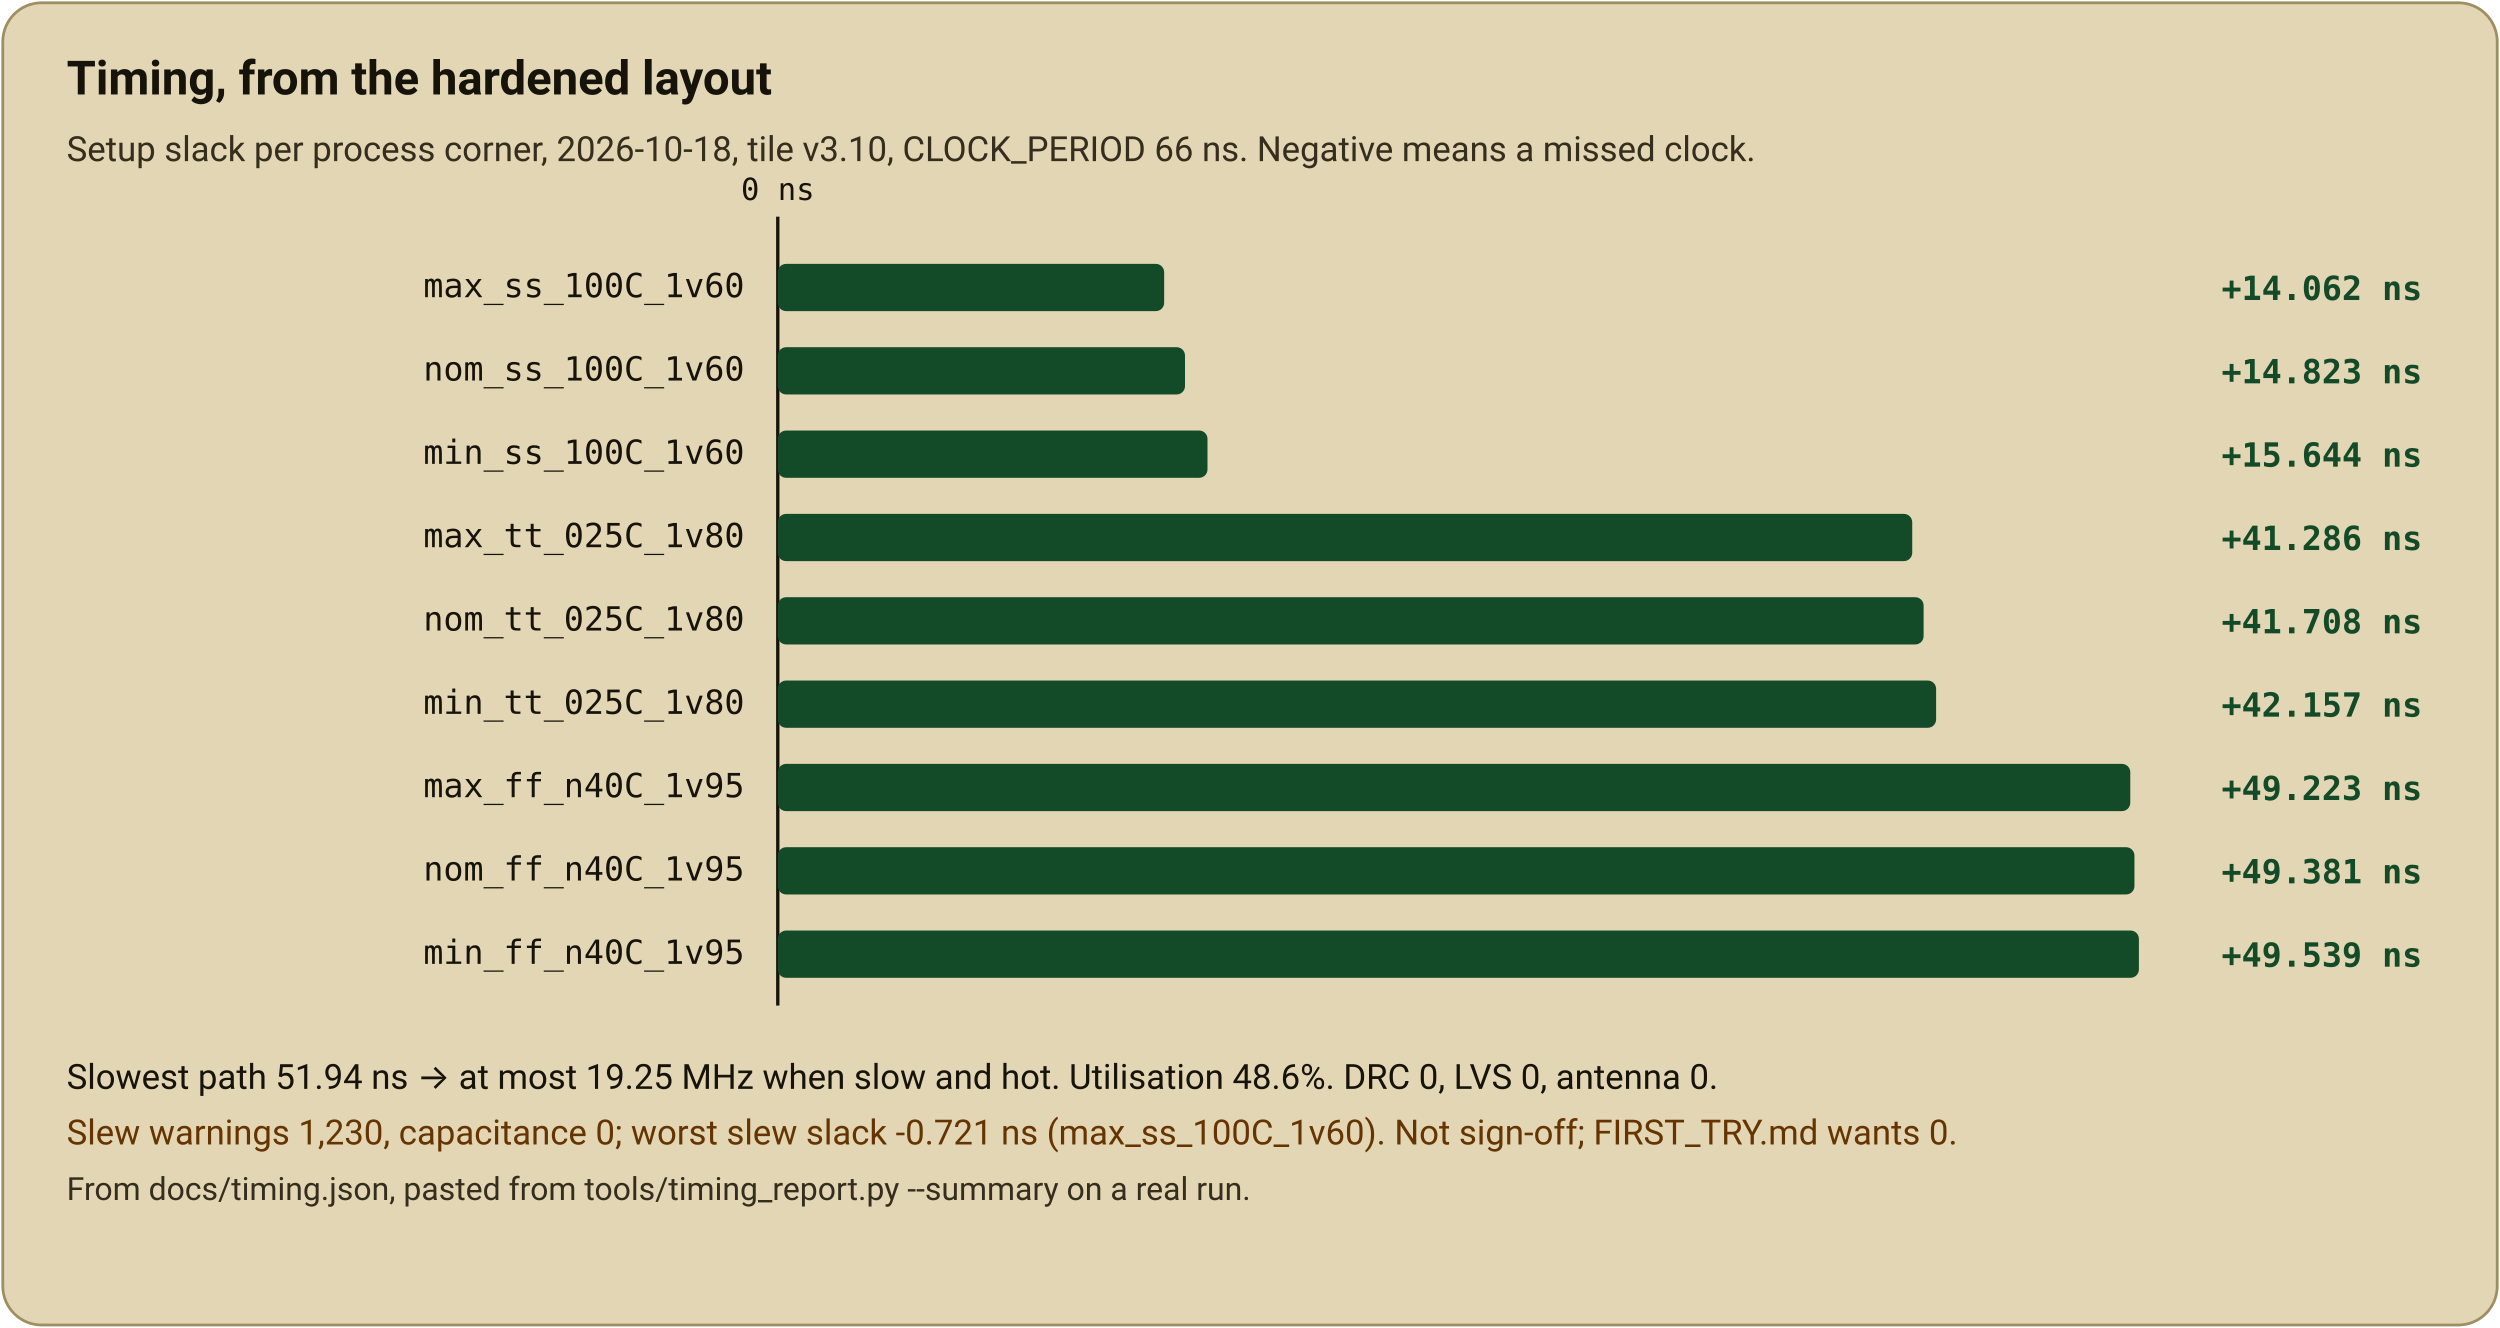
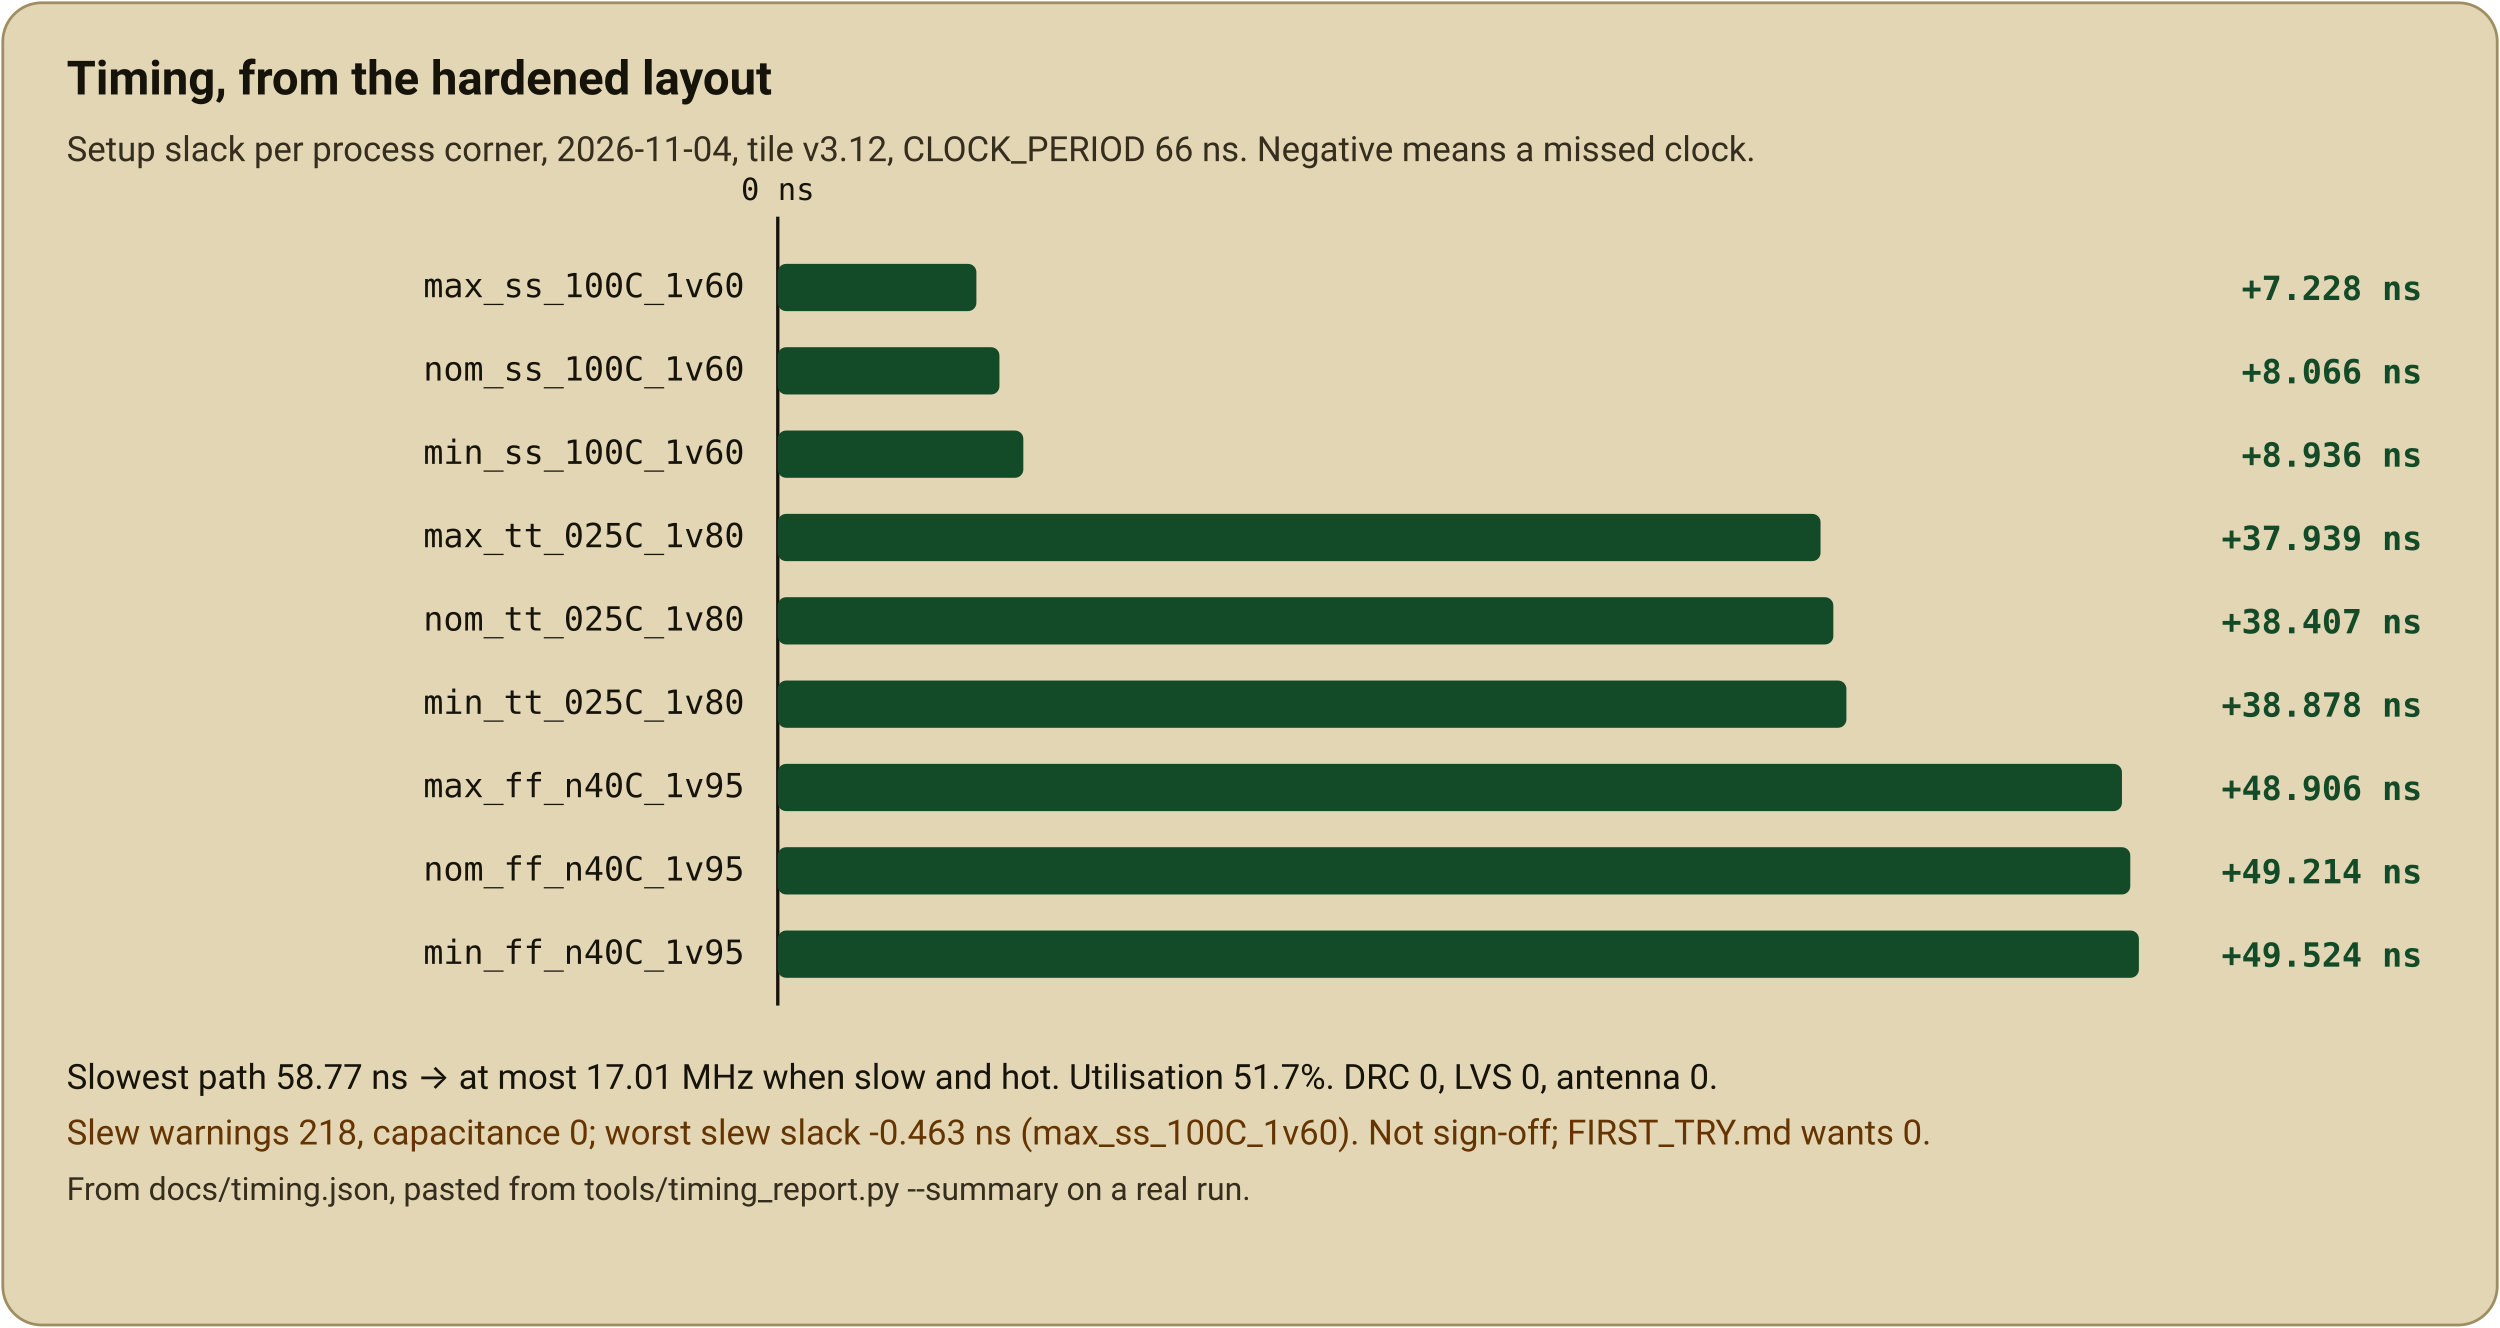
<svg xmlns="http://www.w3.org/2000/svg" viewBox="0 0 900 478" width="900" height="478" role="img" aria-label="Timing, from the hardened layout">
  <rect x="1" y="1" width="898" height="476" rx="14" fill="#e2d6b4" stroke="#9e8e62" />
  <text x="24" y="34" style="font-family:ui-sans-serif,system-ui,-apple-system,'Segoe UI',Roboto,sans-serif;font-size:17px;font-weight:700" fill="#16130b">Timing, from the hardened layout</text>
-   <text x="24" y="58" style="font-family:ui-sans-serif,system-ui,-apple-system,'Segoe UI',Roboto,sans-serif;font-size:12.5px" fill="#352d1d">Setup slack per process corner, 2026-10-18, tile v3.10, CLOCK_PERIOD 66 ns. Negative means a missed clock.</text>
+   <text x="24" y="58" style="font-family:ui-sans-serif,system-ui,-apple-system,'Segoe UI',Roboto,sans-serif;font-size:12.5px" fill="#352d1d">Setup slack per process corner, 2026-11-04, tile v3.12, CLOCK_PERIOD 66 ns. Negative means a missed clock.</text>
  <line x1="280.0" y1="78" x2="280.0" y2="362" stroke="#16130b" stroke-width="1.2" />
  <text x="280.0" y="72" text-anchor="middle" style="font-family:ui-monospace,SFMono-Regular,Menlo,Consolas,monospace;font-size:11px" fill="#16130b">0 ns</text>
  <text x="268" y="107" text-anchor="end" style="font-family:ui-monospace,SFMono-Regular,Menlo,Consolas,monospace;font-size:12px" fill="#16130b">max_ss_100C_1v60</text>
-   <rect x="280.0" y="95" width="139.1" height="17" rx="3" fill="#134a27" />
-   <text x="872" y="108" text-anchor="end" style="font-family:ui-monospace,SFMono-Regular,Menlo,Consolas,monospace;font-size:12px;font-weight:600" fill="#134a27">+14.062 ns</text>
+   <rect x="280.0" y="95" width="71.5" height="17" rx="3" fill="#134a27" />
+   <text x="872" y="108" text-anchor="end" style="font-family:ui-monospace,SFMono-Regular,Menlo,Consolas,monospace;font-size:12px;font-weight:600" fill="#134a27">+7.228 ns</text>
  <text x="268" y="137" text-anchor="end" style="font-family:ui-monospace,SFMono-Regular,Menlo,Consolas,monospace;font-size:12px" fill="#16130b">nom_ss_100C_1v60</text>
-   <rect x="280.0" y="125" width="146.6" height="17" rx="3" fill="#134a27" />
-   <text x="872" y="138" text-anchor="end" style="font-family:ui-monospace,SFMono-Regular,Menlo,Consolas,monospace;font-size:12px;font-weight:600" fill="#134a27">+14.823 ns</text>
+   <rect x="280.0" y="125" width="79.8" height="17" rx="3" fill="#134a27" />
+   <text x="872" y="138" text-anchor="end" style="font-family:ui-monospace,SFMono-Regular,Menlo,Consolas,monospace;font-size:12px;font-weight:600" fill="#134a27">+8.066 ns</text>
  <text x="268" y="167" text-anchor="end" style="font-family:ui-monospace,SFMono-Regular,Menlo,Consolas,monospace;font-size:12px" fill="#16130b">min_ss_100C_1v60</text>
-   <rect x="280.0" y="155" width="154.7" height="17" rx="3" fill="#134a27" />
-   <text x="872" y="168" text-anchor="end" style="font-family:ui-monospace,SFMono-Regular,Menlo,Consolas,monospace;font-size:12px;font-weight:600" fill="#134a27">+15.644 ns</text>
+   <rect x="280.0" y="155" width="88.4" height="17" rx="3" fill="#134a27" />
+   <text x="872" y="168" text-anchor="end" style="font-family:ui-monospace,SFMono-Regular,Menlo,Consolas,monospace;font-size:12px;font-weight:600" fill="#134a27">+8.936 ns</text>
  <text x="268" y="197" text-anchor="end" style="font-family:ui-monospace,SFMono-Regular,Menlo,Consolas,monospace;font-size:12px" fill="#16130b">max_tt_025C_1v80</text>
-   <rect x="280.0" y="185" width="408.4" height="17" rx="3" fill="#134a27" />
-   <text x="872" y="198" text-anchor="end" style="font-family:ui-monospace,SFMono-Regular,Menlo,Consolas,monospace;font-size:12px;font-weight:600" fill="#134a27">+41.286 ns</text>
+   <rect x="280.0" y="185" width="375.4" height="17" rx="3" fill="#134a27" />
+   <text x="872" y="198" text-anchor="end" style="font-family:ui-monospace,SFMono-Regular,Menlo,Consolas,monospace;font-size:12px;font-weight:600" fill="#134a27">+37.939 ns</text>
  <text x="268" y="227" text-anchor="end" style="font-family:ui-monospace,SFMono-Regular,Menlo,Consolas,monospace;font-size:12px" fill="#16130b">nom_tt_025C_1v80</text>
-   <rect x="280.0" y="215" width="412.5" height="17" rx="3" fill="#134a27" />
-   <text x="872" y="228" text-anchor="end" style="font-family:ui-monospace,SFMono-Regular,Menlo,Consolas,monospace;font-size:12px;font-weight:600" fill="#134a27">+41.708 ns</text>
+   <rect x="280.0" y="215" width="380.0" height="17" rx="3" fill="#134a27" />
+   <text x="872" y="228" text-anchor="end" style="font-family:ui-monospace,SFMono-Regular,Menlo,Consolas,monospace;font-size:12px;font-weight:600" fill="#134a27">+38.407 ns</text>
  <text x="268" y="257" text-anchor="end" style="font-family:ui-monospace,SFMono-Regular,Menlo,Consolas,monospace;font-size:12px" fill="#16130b">min_tt_025C_1v80</text>
-   <rect x="280.0" y="245" width="417.0" height="17" rx="3" fill="#134a27" />
-   <text x="872" y="258" text-anchor="end" style="font-family:ui-monospace,SFMono-Regular,Menlo,Consolas,monospace;font-size:12px;font-weight:600" fill="#134a27">+42.157 ns</text>
+   <rect x="280.0" y="245" width="384.7" height="17" rx="3" fill="#134a27" />
+   <text x="872" y="258" text-anchor="end" style="font-family:ui-monospace,SFMono-Regular,Menlo,Consolas,monospace;font-size:12px;font-weight:600" fill="#134a27">+38.878 ns</text>
  <text x="268" y="287" text-anchor="end" style="font-family:ui-monospace,SFMono-Regular,Menlo,Consolas,monospace;font-size:12px" fill="#16130b">max_ff_n40C_1v95</text>
-   <rect x="280.0" y="275" width="486.9" height="17" rx="3" fill="#134a27" />
-   <text x="872" y="288" text-anchor="end" style="font-family:ui-monospace,SFMono-Regular,Menlo,Consolas,monospace;font-size:12px;font-weight:600" fill="#134a27">+49.223 ns</text>
+   <rect x="280.0" y="275" width="483.9" height="17" rx="3" fill="#134a27" />
+   <text x="872" y="288" text-anchor="end" style="font-family:ui-monospace,SFMono-Regular,Menlo,Consolas,monospace;font-size:12px;font-weight:600" fill="#134a27">+48.906 ns</text>
  <text x="268" y="317" text-anchor="end" style="font-family:ui-monospace,SFMono-Regular,Menlo,Consolas,monospace;font-size:12px" fill="#16130b">nom_ff_n40C_1v95</text>
-   <rect x="280.0" y="305" width="488.4" height="17" rx="3" fill="#134a27" />
-   <text x="872" y="318" text-anchor="end" style="font-family:ui-monospace,SFMono-Regular,Menlo,Consolas,monospace;font-size:12px;font-weight:600" fill="#134a27">+49.381 ns</text>
+   <rect x="280.0" y="305" width="486.9" height="17" rx="3" fill="#134a27" />
+   <text x="872" y="318" text-anchor="end" style="font-family:ui-monospace,SFMono-Regular,Menlo,Consolas,monospace;font-size:12px;font-weight:600" fill="#134a27">+49.214 ns</text>
  <text x="268" y="347" text-anchor="end" style="font-family:ui-monospace,SFMono-Regular,Menlo,Consolas,monospace;font-size:12px" fill="#16130b">min_ff_n40C_1v95</text>
  <rect x="280.0" y="335" width="490.0" height="17" rx="3" fill="#134a27" />
-   <text x="872" y="348" text-anchor="end" style="font-family:ui-monospace,SFMono-Regular,Menlo,Consolas,monospace;font-size:12px;font-weight:600" fill="#134a27">+49.539 ns</text>
-   <text x="24" y="392" style="font-family:ui-sans-serif,system-ui,-apple-system,'Segoe UI',Roboto,sans-serif;font-size:12.5px" fill="#16130b">Slowest path 51.94 ns → at most 19.25 MHz when slow and hot. Utilisation 48.6%. DRC 0, LVS 0, antenna 0.</text>
-   <text x="24" y="412" style="font-family:ui-sans-serif,system-ui,-apple-system,'Segoe UI',Roboto,sans-serif;font-size:12.5px" fill="#653400">Slew warnings 1,230, capacitance 0; worst slew slack -0.721 ns (max_ss_100C_1v60). Not sign-off; FIRST_TRY.md wants 0.</text>
+   <text x="872" y="348" text-anchor="end" style="font-family:ui-monospace,SFMono-Regular,Menlo,Consolas,monospace;font-size:12px;font-weight:600" fill="#134a27">+49.524 ns</text>
+   <text x="24" y="392" style="font-family:ui-sans-serif,system-ui,-apple-system,'Segoe UI',Roboto,sans-serif;font-size:12.5px" fill="#16130b">Slowest path 58.77 ns → at most 17.01 MHz when slow and hot. Utilisation 51.7%. DRC 0, LVS 0, antenna 0.</text>
+   <text x="24" y="412" style="font-family:ui-sans-serif,system-ui,-apple-system,'Segoe UI',Roboto,sans-serif;font-size:12.5px" fill="#653400">Slew warnings 218, capacitance 0; worst slew slack -0.463 ns (max_ss_100C_1v60). Not sign-off; FIRST_TRY.md wants 0.</text>
  <text x="24" y="432" style="font-family:ui-sans-serif,system-ui,-apple-system,'Segoe UI',Roboto,sans-serif;font-size:11.5px" fill="#352d1d">From docs/timing.json, pasted from tools/timing_report.py --summary on a real run.</text>
</svg>
